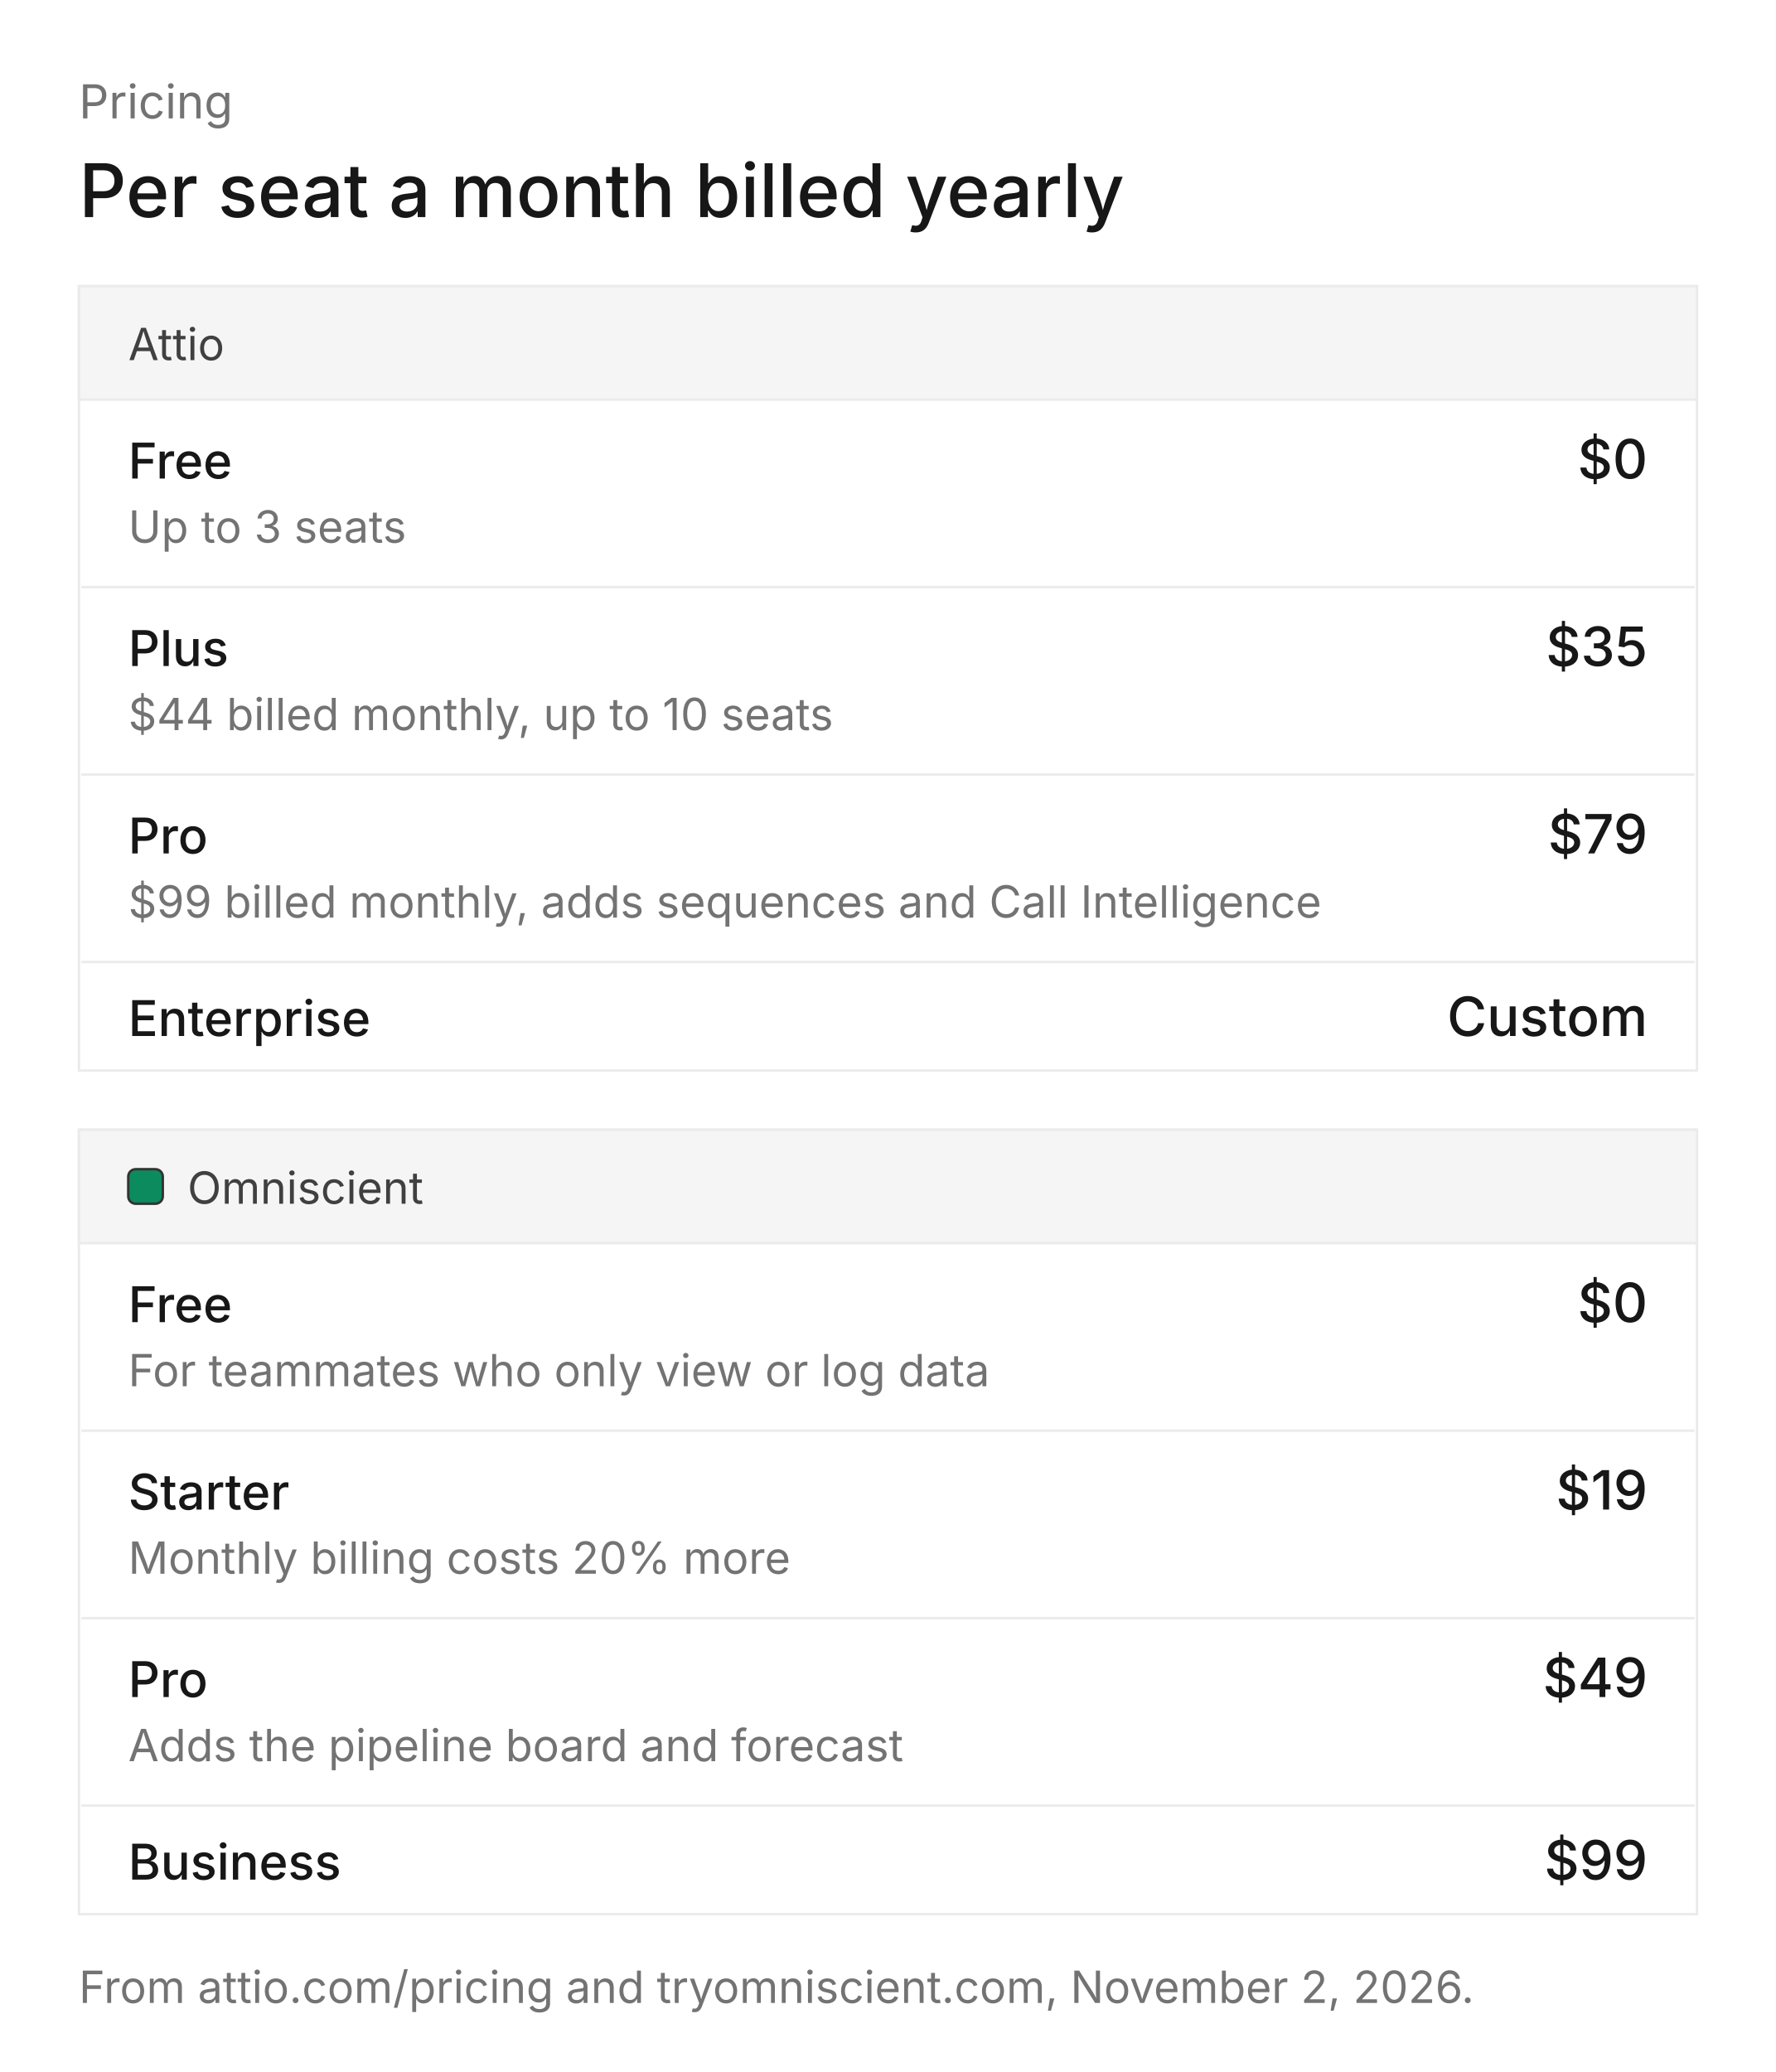
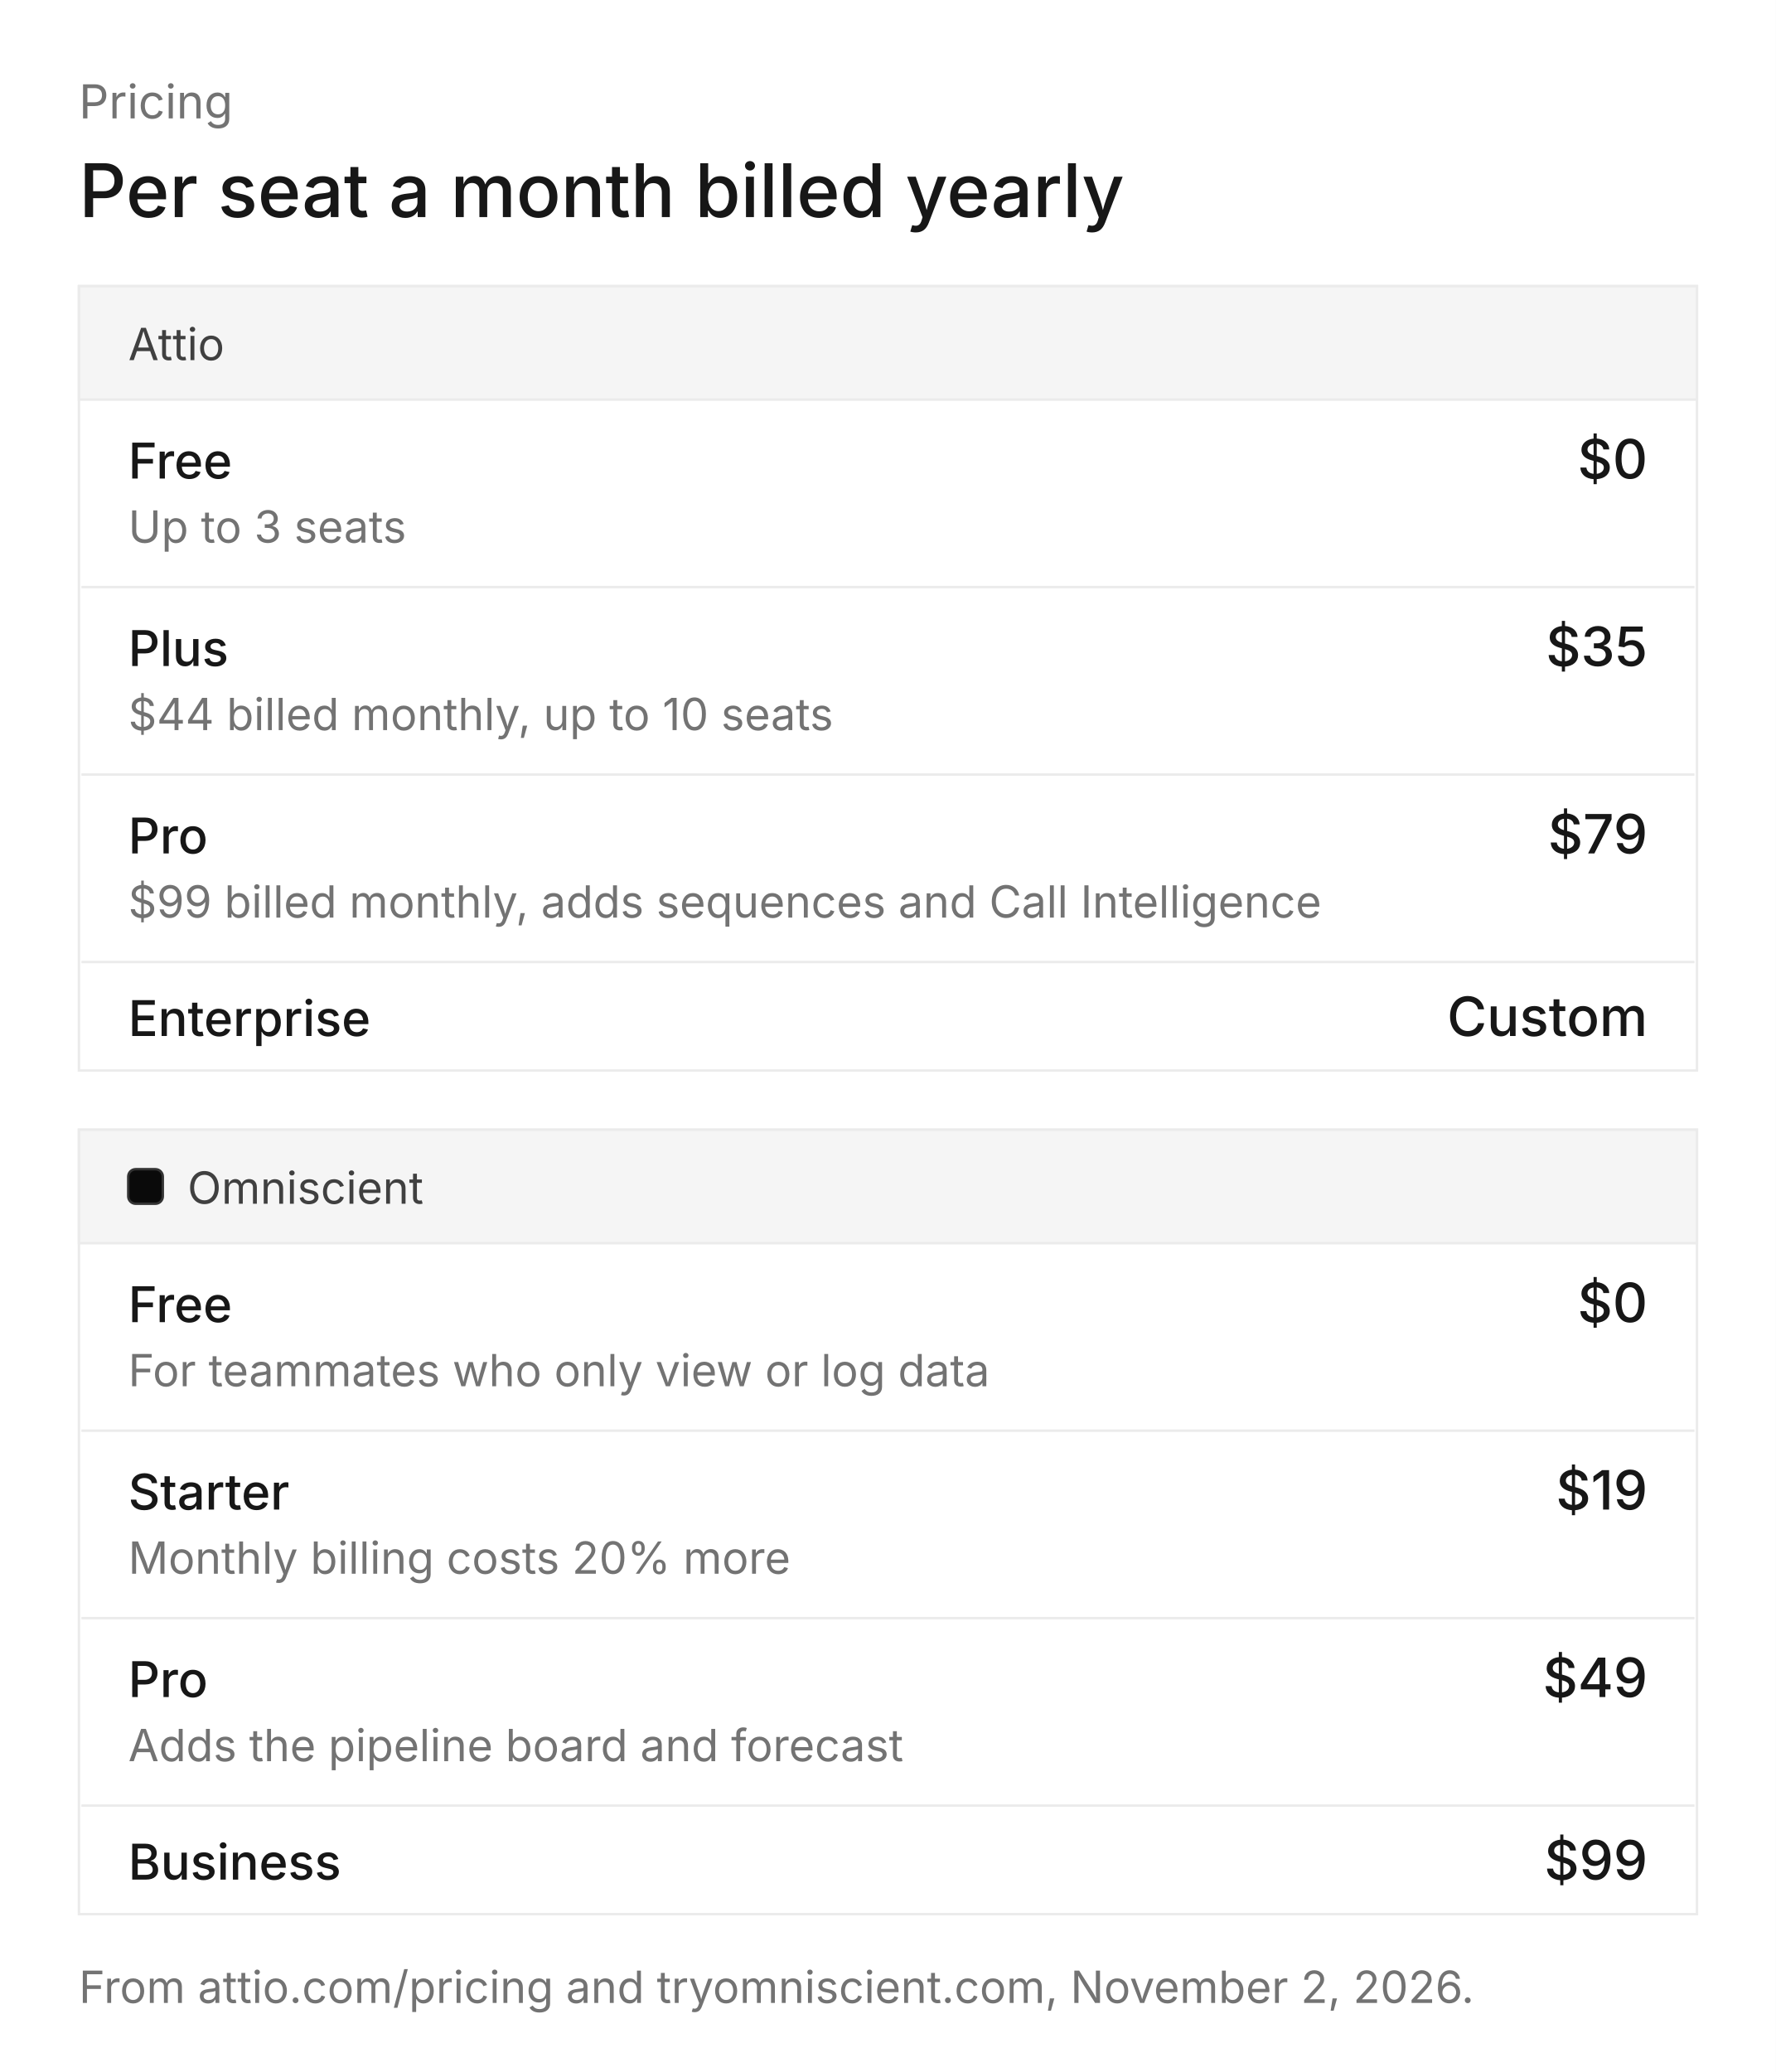
<svg xmlns="http://www.w3.org/2000/svg" viewBox="0 0 720 840" width="720" height="840" role="img" aria-labelledby="t d" font-family="Inter, system-ui, sans-serif">
  <rect width="720" height="840" fill="#ffffff" />
  <text x="32" y="48" font-family="Inter, system-ui, sans-serif" font-size="19" fill="#737373">Pricing</text>
  <text x="32" y="88" font-size="30" font-weight="500" fill="#171717">Per seat a month <tspan fill="#171717">billed yearly</tspan>
  </text>
  <rect x="32" y="116" width="656" height="318" fill="#ffffff" stroke="#ebebeb" />
  <rect x="32" y="116" width="656" height="46" fill="#f5f5f5" stroke="#ebebeb" />
  <text x="52" y="146" font-family="Inter, system-ui, sans-serif" font-size="18" fill="#404040">Attio</text>
  <text x="52" y="194" font-size="20" font-weight="500" fill="#171717">Free</text>
  <text x="668" y="194" text-anchor="end" font-size="22" font-weight="500" fill="#171717">$0</text>
  <text x="52" y="220" font-size="18" fill="#737373">Up to 3 seats</text>
  <line x1="33" x2="687" y1="238" y2="238" stroke="#ebebeb" />
  <text x="52" y="270" font-size="20" font-weight="500" fill="#171717">Plus</text>
  <text x="668" y="270" text-anchor="end" font-size="22" font-weight="500" fill="#171717">$35</text>
  <text x="52" y="296" font-size="18" fill="#737373">$44 billed monthly, up to 10 seats</text>
  <line x1="33" x2="687" y1="314" y2="314" stroke="#ebebeb" />
  <text x="52" y="346" font-size="20" font-weight="500" fill="#171717">Pro</text>
  <text x="668" y="346" text-anchor="end" font-size="22" font-weight="500" fill="#171717">$79</text>
  <text x="52" y="372" font-size="18" fill="#737373">$99 billed monthly, adds sequences and Call Intelligence</text>
  <line x1="33" x2="687" y1="390" y2="390" stroke="#ebebeb" />
  <text x="52" y="420" font-size="20" font-weight="500" fill="#171717">Enterprise</text>
  <text x="668" y="420" text-anchor="end" font-size="22" font-weight="500" fill="#171717">Custom</text>
  <rect x="32" y="458" width="656" height="318" fill="#ffffff" stroke="#ebebeb" />
  <rect x="32" y="458" width="656" height="46" fill="#f5f5f5" stroke="#ebebeb" />
-   <rect x="52" y="474" width="14" height="14" fill="#0c8c5e" stroke="#333333" rx="3" />
+   <rect x="52" y="474" width="14" height="14" fill="#0a0a0a" stroke="#333333" rx="3" />
  <text x="76" y="488" font-family="Inter, system-ui, sans-serif" font-size="18" fill="#404040">Omniscient</text>
  <text x="52" y="536" font-size="20" font-weight="500" fill="#171717">Free</text>
  <text x="668" y="536" text-anchor="end" font-size="22" font-weight="500" fill="#171717">$0</text>
  <text x="52" y="562" font-size="18" fill="#737373">For teammates who only view or log data</text>
  <line x1="33" x2="687" y1="580" y2="580" stroke="#ebebeb" />
  <text x="52" y="612" font-size="20" font-weight="500" fill="#171717">Starter</text>
  <text x="668" y="612" text-anchor="end" font-size="22" font-weight="500" fill="#171717">$19</text>
  <text x="52" y="638" font-size="18" fill="#737373">Monthly billing costs 20% more</text>
  <line x1="33" x2="687" y1="656" y2="656" stroke="#ebebeb" />
  <text x="52" y="688" font-size="20" font-weight="500" fill="#171717">Pro</text>
  <text x="668" y="688" text-anchor="end" font-size="22" font-weight="500" fill="#171717">$49</text>
  <text x="52" y="714" font-size="18" fill="#737373">Adds the pipeline board and forecast</text>
  <line x1="33" x2="687" y1="732" y2="732" stroke="#ebebeb" />
  <text x="52" y="762" font-size="20" font-weight="500" fill="#171717">Business</text>
  <text x="668" y="762" text-anchor="end" font-size="22" font-weight="500" fill="#171717">$99</text>
  <text x="32" y="812" font-size="18" fill="#737373">From attio.com/pricing and tryomniscient.com, November 2, 2026.</text>
</svg>
